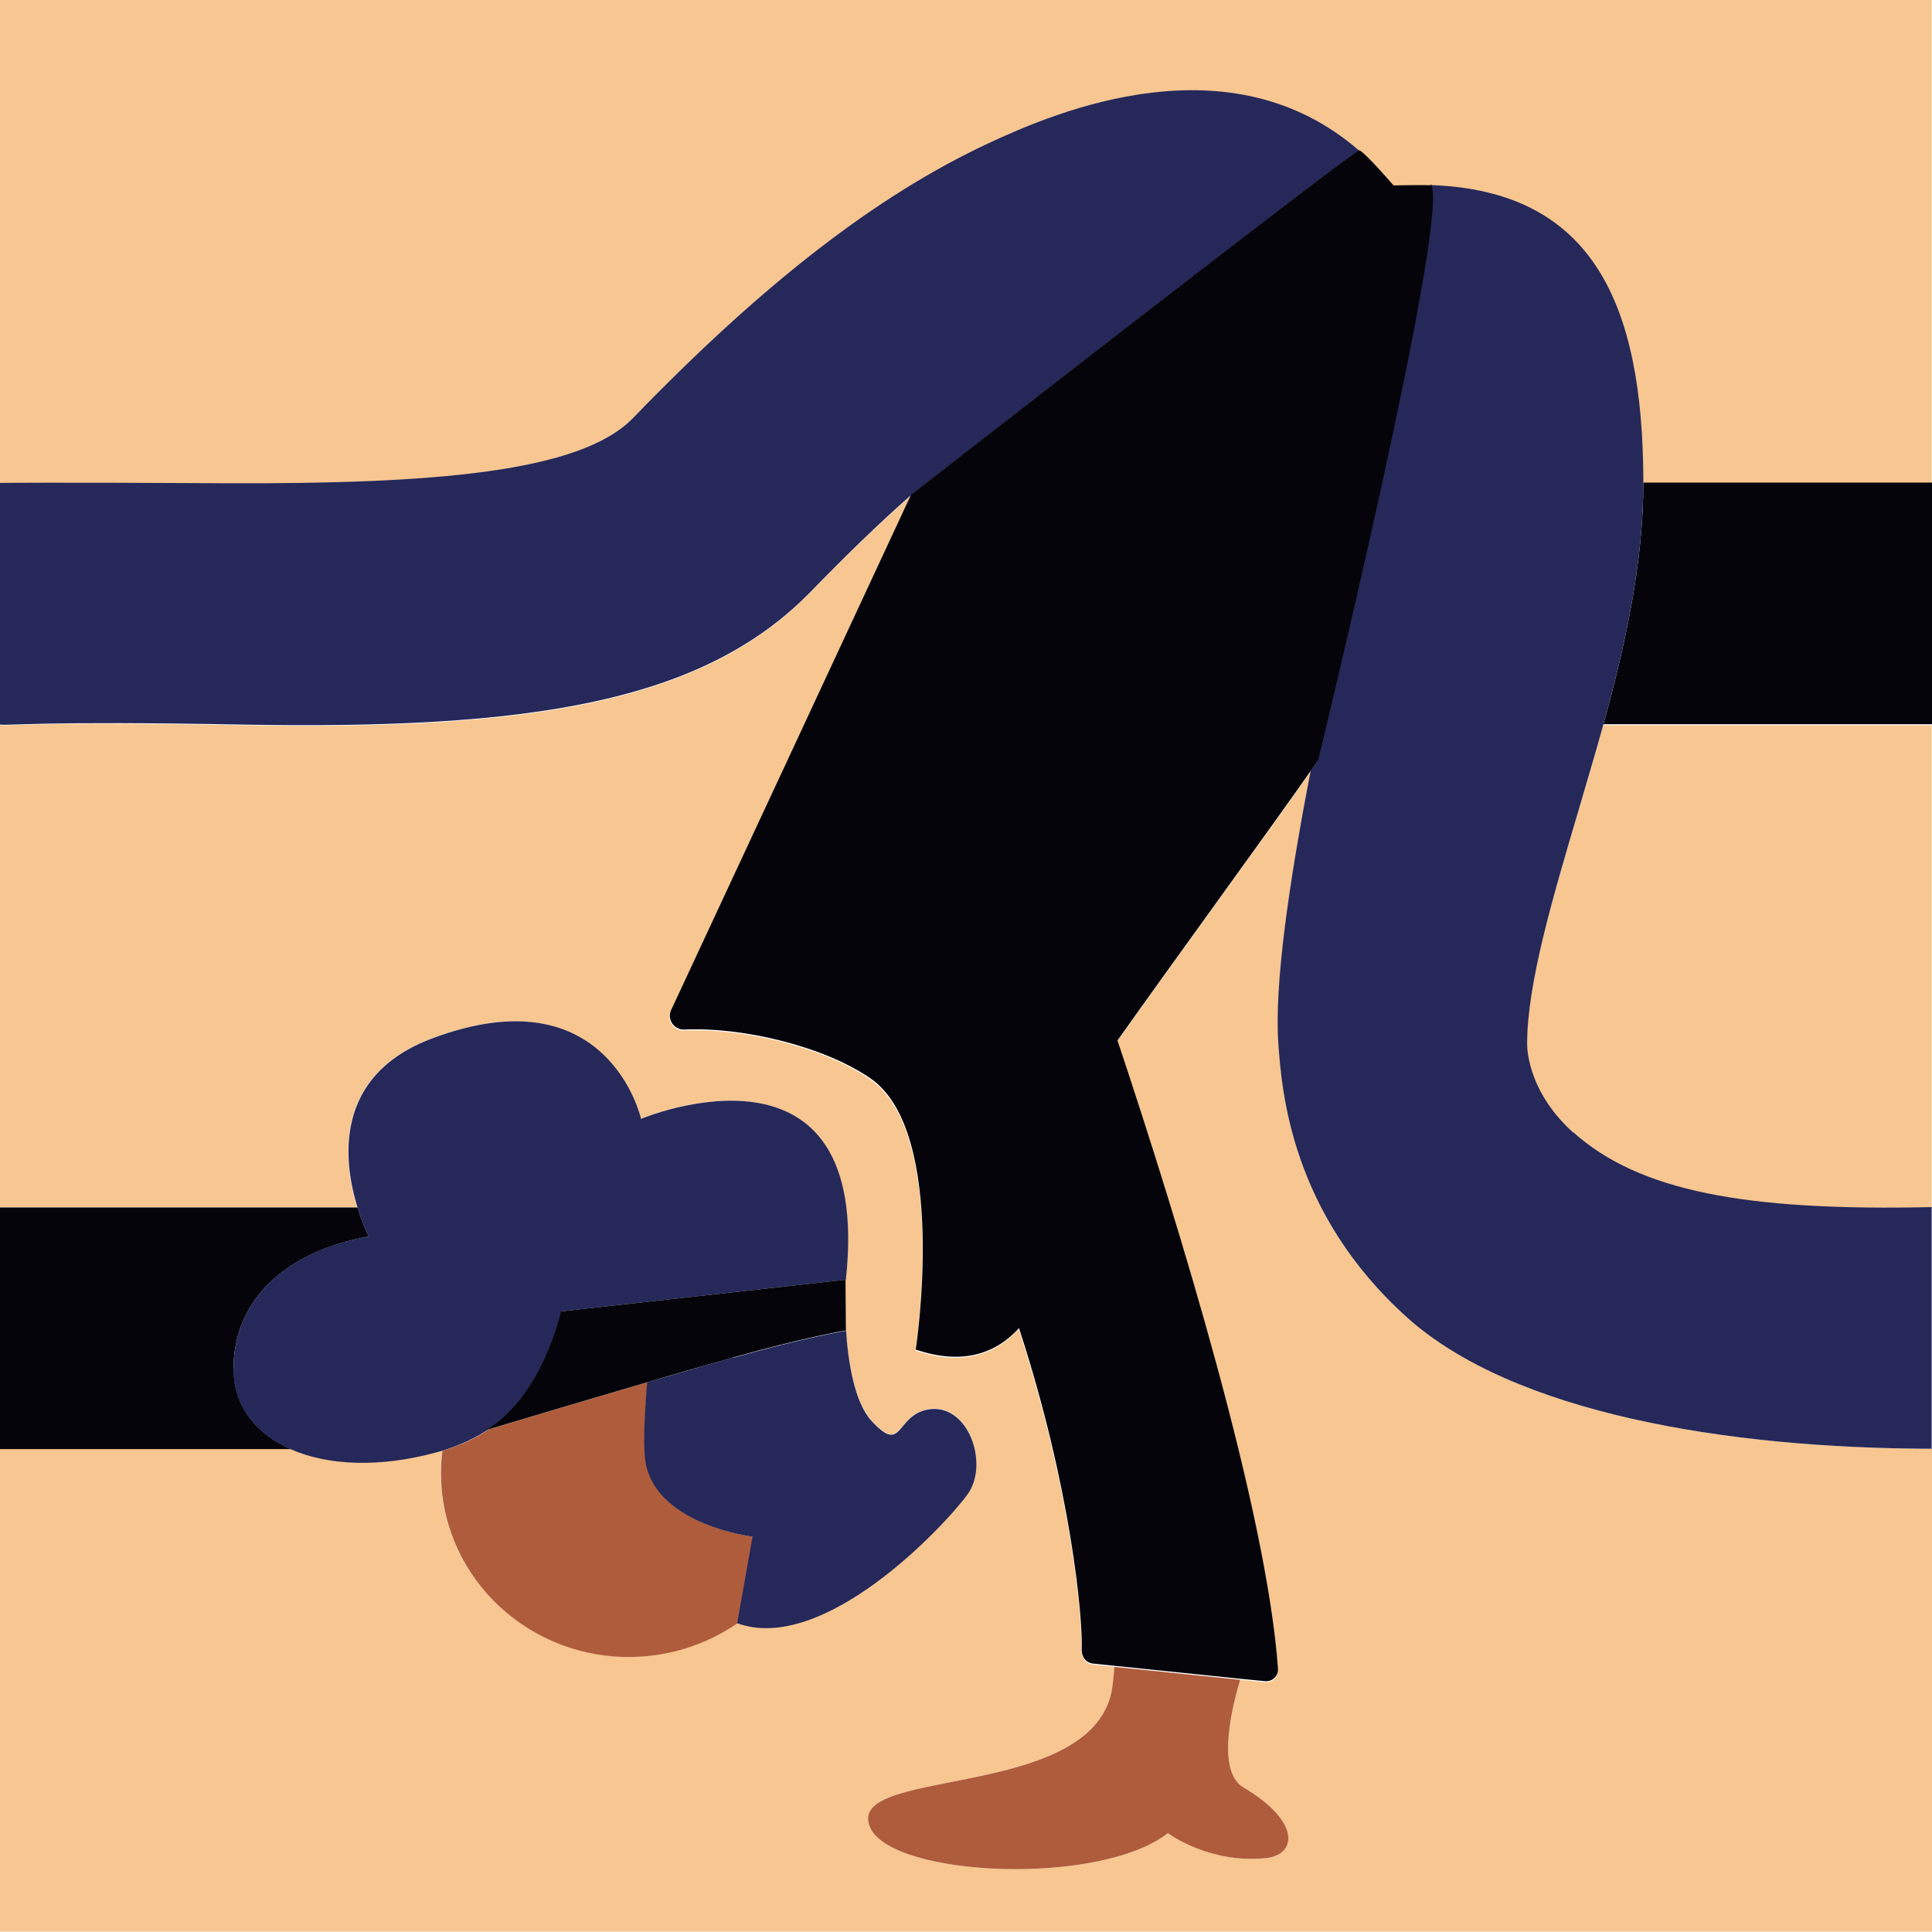
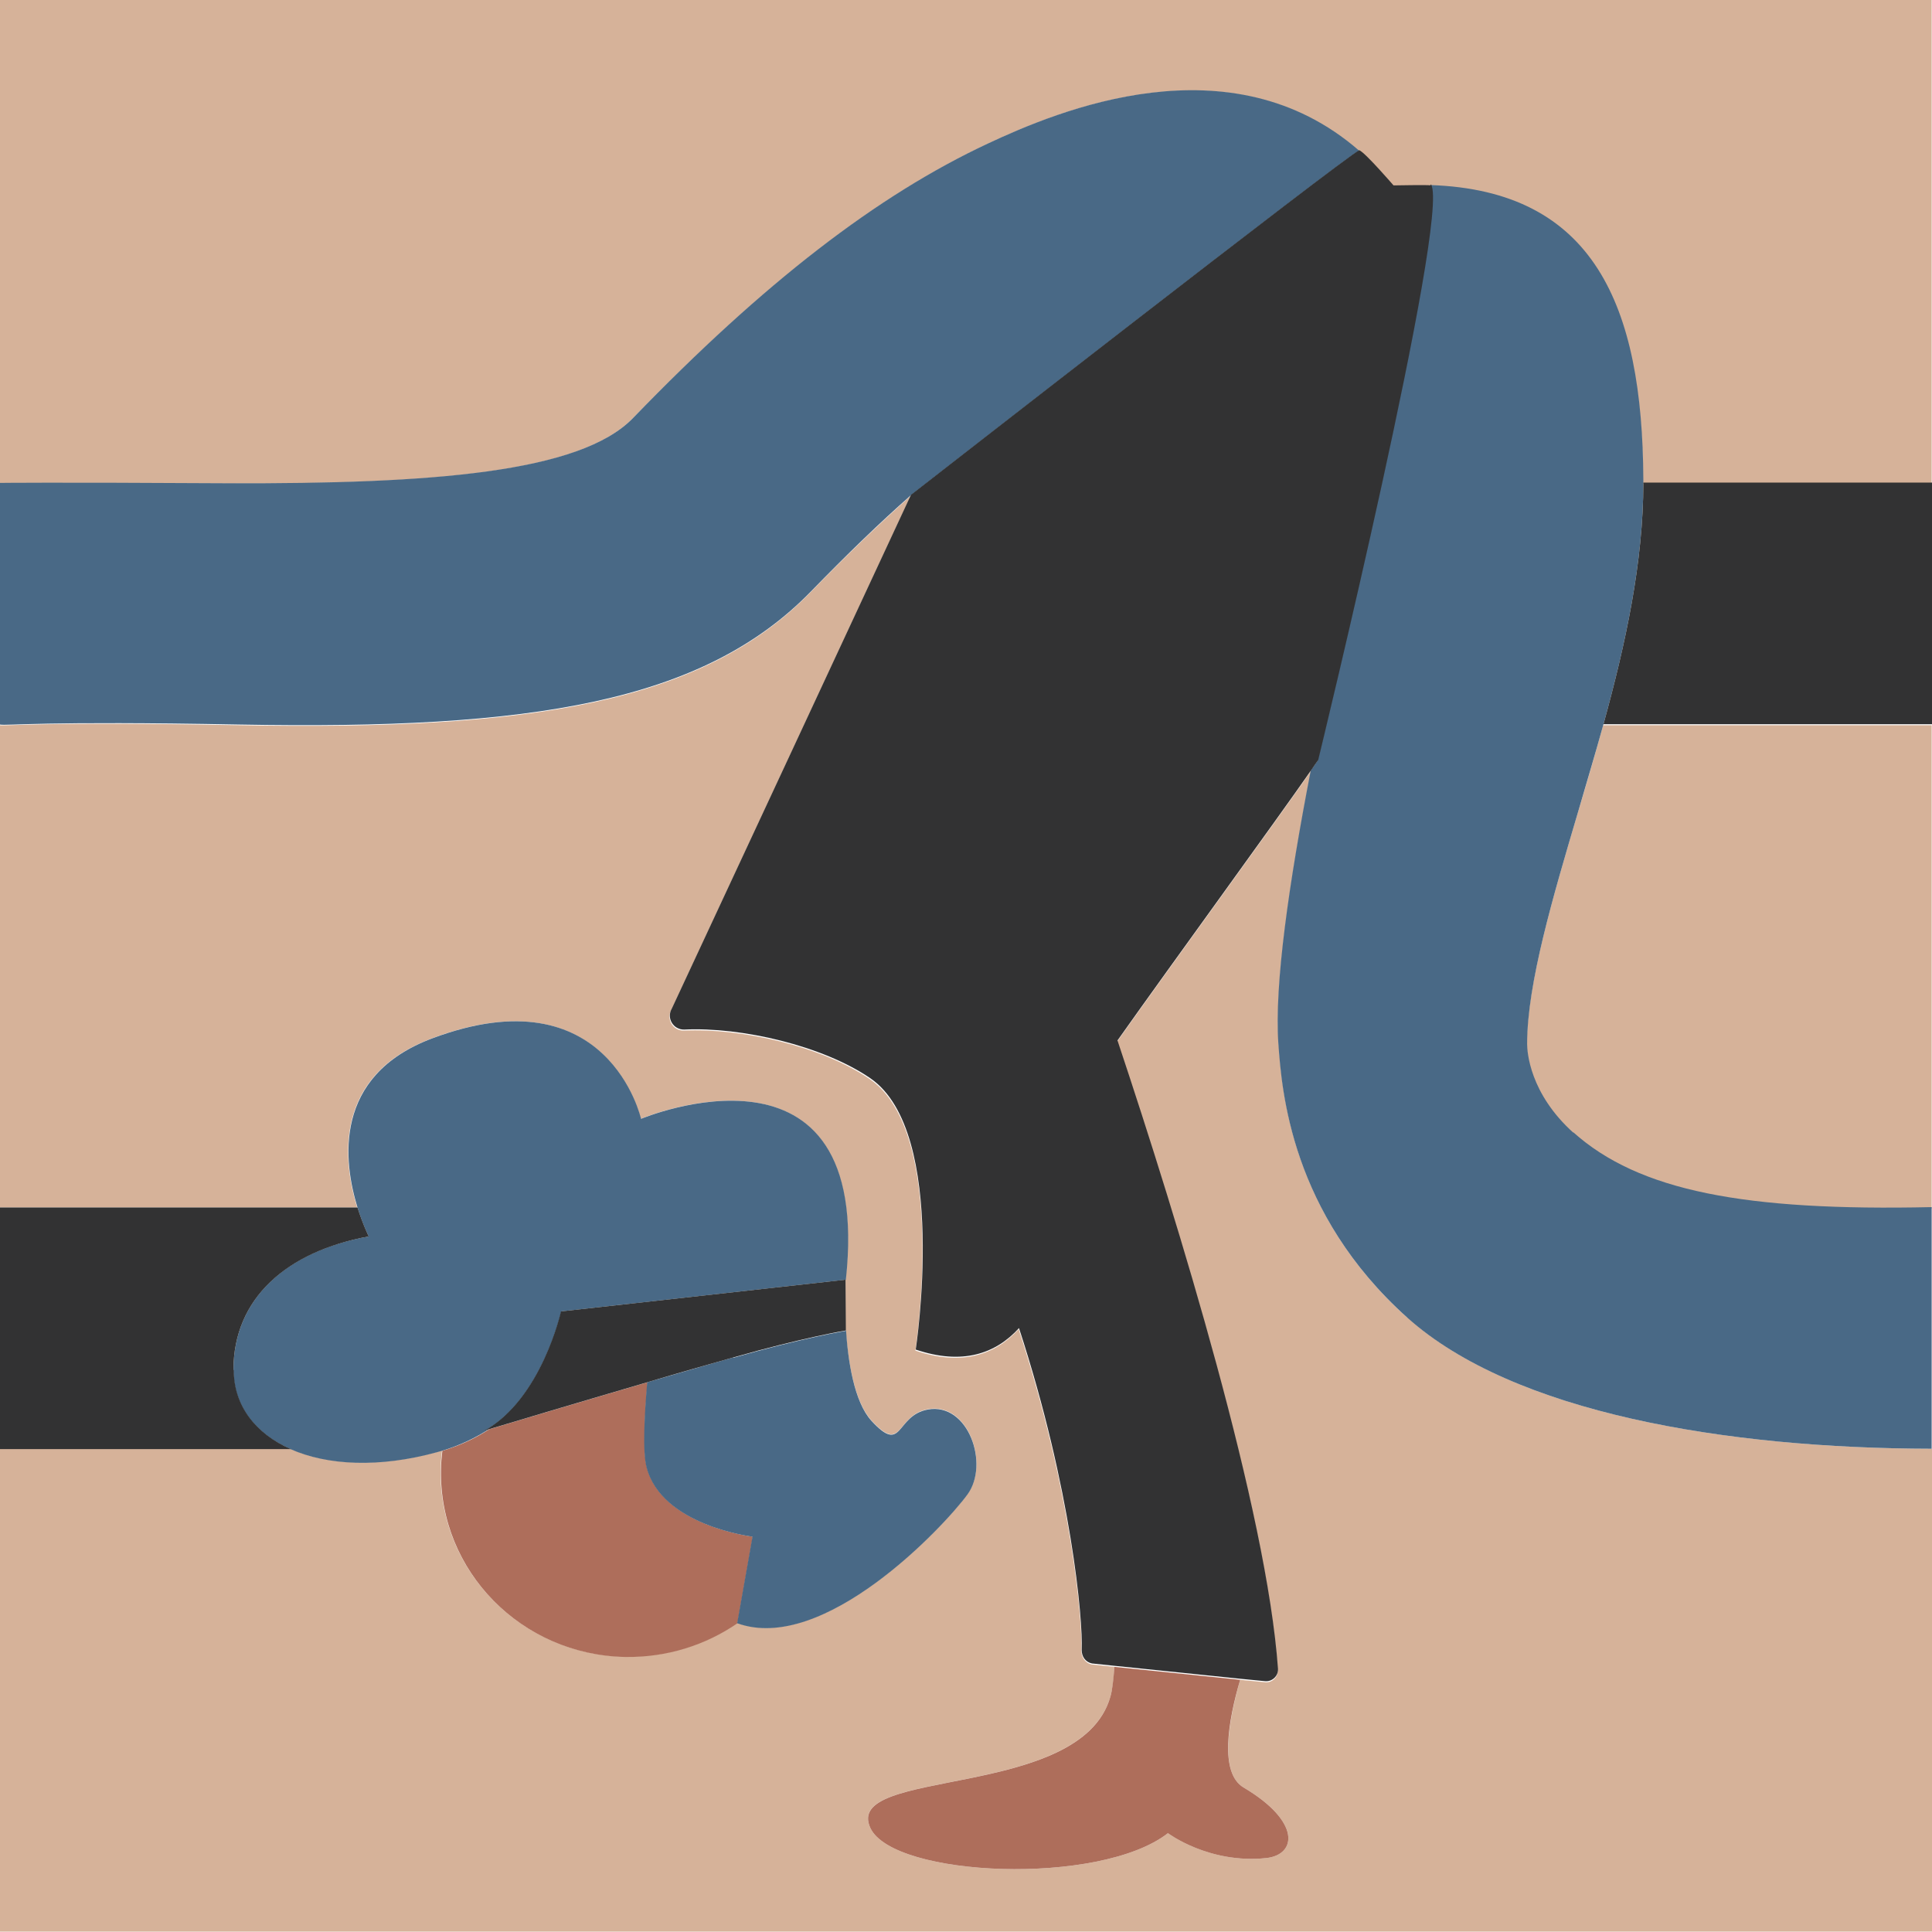
- <svg xmlns="http://www.w3.org/2000/svg" id="Calque_1" version="1.1" viewBox="0 0 566.9 566.9">
-   <defs>
-     <style>
-       .st0 {
-         fill: #252859;
-       }
- 
-       .st1 {
-         fill: #af5c3c;
-       }
- 
-       .st2 {
-         fill: #f7c691;
-       }
- 
-       .st3 {
-         fill: #04040a;
-       }
-     </style>
-   </defs>
-   <path class="st2" d="M413,386.7c-34.2-30.7-36.8-66.5-37.8-80.4-1.2-17.3,3.1-47,9.5-80.1-10.5,15.1-40.4,56.1-56.9,79.4,18.1,54.3,43.9,138.1,47.1,184.4.2,2.1-1.7,3.9-3.8,3.6l-7.2-.7c-3.5,12.3-6.1,27.4,1,31.6,16.9,10,15.6,19.7,6.7,20.7-16.7,1.8-28.9-7.3-28.9-7.3-20,15.6-80.5,12.9-87.3-1.5-8.5-17.9,61.6-8,70.4-38.5.6-2,1-5.2,1.2-8.8l-6.7-.7c-1.8-.4-3-2.1-3-3.9.4-8.9-3-47.3-18.4-94.5-6.9,7.6-16.7,10.9-30.3,6.3,0,0,9.8-63.7-13.3-79.6-14-9.7-37.9-15.1-54.6-14.3-3.2.1-5.3-3.3-3.7-6.1,0,0,70.2-150.7,70.2-150.8-9.2,8.2-18.9,17.5-29.3,28.2-31.6,32.5-81.8,40.7-167.8,39.1-58.1-1.1-68.1.3-70.2,0v-70.9s14-.2,66.9,0c59.8.2,103.3-3.1,118.8-19.1,38.6-39.7,71.7-65.3,104.2-80.6,20.3-9.5,71-30.9,108.9,2.1,0,0,0,0,.1,0,1.7.7,10,10.3,10,10.3,0,0,10.7-.3,10.8,0,0,0,0,0,0,0,47.8,1.6,62.3,35.2,62.5,86.5,0,.3,0,.5,0,.8h84.7v70.9h-96.4c-2.4,8.7-4.9,17.3-7.5,25.9-7.3,24.7-14.9,50.3-14.9,67.9,0,2.3.6,14.5,13.6,26.1,19.3,17.3,50.3,23.2,105.2,22V0H0v354.3h104.8c-4.1-13.3-7.4-38.6,21.9-49.6,51.7-19.4,61.3,23.6,61.3,23.6,0,0,68.3-28.7,60.1,47.2v14.1c.7,9.6,2.5,21.6,7.6,27.2,9.3,10.1,7.1-1.5,16.5-3.3,11.9-2.2,18.2,16,11.7,24.9-7.1,9.7-42.3,47-67.6,37.8h0c-9.3,6.4-20.7,10.1-33,9.9-30.4-.6-54.6-25.2-54-55,0-1.9.2-3.7.4-5.5-.5.1-.9.3-1.4.4-17.2,4.7-32.3,3.9-43.1-.9H0v141.7h566.9v-141.7c-60.4-.1-122.8-10.5-153.9-38.5Z" />
-   <path class="st3" d="M566.9,212.5v-70.9h-84.7c0,23.4-5.2,47.3-11.7,70.9h96.4Z" />
-   <path class="st1" d="M325.8,497.9c-8.7,30.5-78.8,20.6-70.4,38.5,6.8,14.4,67.3,17.1,87.3,1.5,0,0,12.1,9.1,28.9,7.3,8.9-1,10.2-10.7-6.7-20.7-7.1-4.2-4.6-19.4-1-31.6l-36.9-3.8c-.3,3.7-.6,6.8-1.2,8.8Z" />
-   <path class="st0" d="M289.9,42.1c-32.5,15.2-65.7,40.8-104.2,80.6-15.5,16-59,19.3-118.8,19.1C14,141.5,0,141.7,0,141.7v70.9c2.1.4,12.1-1.1,70.2,0,86,1.6,136.2-6.6,167.8-39.1,10.3-10.6,20-20,29.3-28.2,0,0,127.3-99.2,131.5-101.1-37.9-33-88.6-11.6-108.9-2.1Z" />
-   <polygon class="st0" points="566.9 425.2 566.9 354.3 566.9 354.3 566.9 425.2 566.9 425.2" />
-   <path class="st0" d="M461.7,332.4c-12.9-11.6-13.6-23.8-13.6-26.1,0-17.7,7.6-43.2,14.9-67.9,2.5-8.6,5.1-17.2,7.5-25.9,6.5-23.6,11.7-47.5,11.7-70.9,0-.3,0-.5,0-.8-.2-51.3-14.6-84.9-62.5-86.5,5.8,9-33.1,168.8-33.1,168.9-.5.8-1.2,1.8-2,2.9-6.4,33.1-10.7,62.8-9.5,80.1,1,13.9,3.7,49.8,37.8,80.4,31.2,28,93.5,38.4,153.9,38.5v-70.9c-54.8,1.2-85.9-4.7-105.2-22Z" />
-   <path class="st3" d="M419.7,54.4s0,0,0,0c-.1-.2-10.8,0-10.8,0,0,0-8.2-9.5-10-10.3,0,0,0,0-.1,0-4.2,1.9-131.5,101.1-131.5,101.1,0,.1-70.2,150.8-70.2,150.8-1.6,2.8.5,6.2,3.7,6.1,16.7-.8,40.6,4.7,54.6,14.3,23.1,15.9,13.3,79.6,13.3,79.6,13.6,4.6,23.4,1.3,30.3-6.3,15.4,47.2,18.8,85.6,18.4,94.5,0,1.9,1.1,3.5,3,3.9l6.7.7,36.9,3.8,7.2.7c2.1.2,3.9-1.5,3.8-3.6-3.3-46.3-29-130.1-47.1-184.4,16.5-23.3,46.4-64.3,56.9-79.4.8-1.1,1.4-2.1,2-2.9,0,0,38.9-159.8,33.1-168.9Z" />
-   <rect class="st3" x="0" y="354.3" width="0" height="70.9" />
-   <path class="st3" d="M68.5,402c0-21.1,15.7-34.8,39.7-39.2,0,0-1.7-3.4-3.3-8.5H0v70.9h85.3c-10.4-4.6-16.7-12.8-16.7-23.2Z" />
-   <path class="st1" d="M189.8,430.5c-1.2-4.6-.6-15.5.2-24.9-19.8,5.8-41.2,12.2-46.5,13.8-3.8,2.5-8.3,4.7-13.7,6.3-.2,1.8-.4,3.7-.4,5.5-.6,29.8,23.6,54.4,54,55,12.3.2,23.7-3.5,33-9.9l4.5-25.4s-26.7-3.2-31.1-20.4Z" />
-   <path class="st0" d="M215.2,398.3c-6.8,1.9-15.9,4.6-25.3,7.3-.8,9.4-1.4,20.3-.2,24.9,4.4,17.2,31.1,20.4,31.1,20.4l-4.5,25.4h0c25.3,9.2,60.5-28.1,67.6-37.8,6.5-8.9.2-27.1-11.7-24.9-9.5,1.8-7.2,13.4-16.5,3.3-5.1-5.6-6.9-17.6-7.5-27.2v.8s-12.7,2.1-33,7.9Z" />
-   <path class="st0" d="M68.5,402c0,10.4,6.3,18.6,16.7,23.2,10.8,4.8,26,5.6,43.1.9.5-.1.9-.3,1.4-.4,5.3-1.6,9.8-3.8,13.7-6.3-.8.2-1.2.4-1.2.4,16.7-9.2,22.5-35,22.5-35l83.5-9.3c8.2-75.9-60.1-47.2-60.1-47.2,0,0-9.6-43-61.3-23.6-29.3,11-26,36.3-21.9,49.6,1.6,5.2,3.3,8.5,3.3,8.5-24,4.3-39.7,18.1-39.7,39.2Z" />
-   <path class="st3" d="M142.2,419.8s.4-.1,1.2-.4c5.3-1.6,26.7-8,46.5-13.8,9.4-2.8,18.5-5.4,25.3-7.3,20.3-5.8,33-7.9,33-7.9v-.8s-.1-14.1-.1-14.1l-83.5,9.3s-5.7,25.7-22.5,35Z" />
+ <svg xmlns="http://www.w3.org/2000/svg" viewBox="0 0 566.9 566.9">
+   <g id="zone-1" data-color-id="WT001">
+     <path class="st2" d="M413,386.7c-34.2-30.7-36.8-66.5-37.8-80.4-1.2-17.3,3.1-47,9.5-80.1-10.5,15.1-40.4,56.1-56.9,79.4,18.1,54.3,43.9,138.1,47.1,184.4.2,2.1-1.7,3.9-3.8,3.6l-7.2-.7c-3.5,12.3-6.1,27.4,1,31.6,16.9,10,15.6,19.7,6.7,20.7-16.7,1.8-28.9-7.3-28.9-7.3-20,15.6-80.5,12.9-87.3-1.5-8.5-17.9,61.6-8,70.4-38.5.6-2,1-5.2,1.2-8.8l-6.7-.7c-1.8-.4-3-2.1-3-3.9.4-8.9-3-47.3-18.4-94.5-6.9,7.6-16.7,10.9-30.3,6.3,0,0,9.8-63.7-13.3-79.6-14-9.7-37.9-15.1-54.6-14.3-3.2.1-5.3-3.3-3.7-6.1,0,0,70.2-150.7,70.2-150.8-9.2,8.2-18.9,17.5-29.3,28.2-31.6,32.5-81.8,40.7-167.8,39.1-58.1-1.1-68.1.3-70.2,0v-70.9s14-.2,66.9,0c59.8.2,103.3-3.1,118.8-19.1,38.6-39.7,71.7-65.3,104.2-80.6,20.3-9.5,71-30.9,108.9,2.1,0,0,0,0,.1,0,1.7.7,10,10.3,10,10.3,0,0,10.7-.3,10.8,0,0,0,0,0,0,0,47.8,1.6,62.3,35.2,62.5,86.5,0,.3,0,.5,0,.8h84.7v70.9h-96.4c-2.4,8.7-4.9,17.3-7.5,25.9-7.3,24.7-14.9,50.3-14.9,67.9,0,2.3.6,14.5,13.6,26.1,19.3,17.3,50.3,23.2,105.2,22V0H0v354.3h104.8c-4.1-13.3-7.4-38.6,21.9-49.6,51.7-19.4,61.3,23.6,61.3,23.6,0,0,68.3-28.7,60.1,47.2v14.1c.7,9.6,2.5,21.6,7.6,27.2,9.3,10.1,7.1-1.5,16.5-3.3,11.9-2.2,18.2,16,11.7,24.9-7.1,9.7-42.3,47-67.6,37.8h0c-9.3,6.4-20.7,10.1-33,9.9-30.4-.6-54.6-25.2-54-55,0-1.9.2-3.7.4-5.5-.5.1-.9.3-1.4.4-17.2,4.7-32.3,3.9-43.1-.9H0v141.7h566.9v-141.7c-60.4-.1-122.8-10.5-153.9-38.5Z" fill="#d6b299" />
+   </g>
+   <g id="zone-2" data-color-id="BW002">
+     <path class="st1" d="M325.8,497.9c-8.7,30.5-78.8,20.6-70.4,38.5,6.8,14.4,67.3,17.1,87.3,1.5,0,0,12.1,9.1,28.9,7.3,8.9-1,10.2-10.7-6.7-20.7-7.1-4.2-4.6-19.4-1-31.6l-36.9-3.8c-.3,3.7-.6,6.8-1.2,8.8Z" fill="#ae6e5b" />
+     <path class="st1" d="M189.8,430.5c-1.2-4.6-.6-15.5.2-24.9-19.8,5.8-41.2,12.2-46.5,13.8-3.8,2.5-8.3,4.7-13.7,6.3-.2,1.8-.4,3.7-.4,5.5-.6,29.8,23.6,54.4,54,55,12.3.2,23.7-3.5,33-9.9l4.5-25.4s-26.7-3.2-31.1-20.4Z" fill="#ae6e5b" />
+   </g>
+   <g id="zone-3" data-color-id="BL017">
+     <path class="st0" d="M289.9,42.1c-32.5,15.2-65.7,40.8-104.2,80.6-15.5,16-59,19.3-118.8,19.1C14,141.5,0,141.7,0,141.7v70.9c2.1.4,12.1-1.1,70.2,0,86,1.6,136.2-6.6,167.8-39.1,10.3-10.6,20-20,29.3-28.2,0,0,127.3-99.2,131.5-101.1-37.9-33-88.6-11.6-108.9-2.1Z" fill="#496986" />
+     <polygon class="st0" points="566.9 425.2 566.9 354.3 566.9 354.3 566.9 425.2 566.9 425.2" fill="#496986" />
+     <path class="st0" d="M461.7,332.4c-12.9-11.6-13.6-23.8-13.6-26.1,0-17.7,7.6-43.2,14.9-67.9,2.5-8.6,5.1-17.2,7.5-25.9,6.5-23.6,11.7-47.5,11.7-70.9,0-.3,0-.5,0-.8-.2-51.3-14.6-84.9-62.5-86.5,5.8,9-33.1,168.8-33.1,168.9-.5.8-1.2,1.8-2,2.9-6.4,33.1-10.7,62.8-9.5,80.1,1,13.9,3.7,49.8,37.8,80.4,31.2,28,93.5,38.4,153.9,38.5v-70.9c-54.8,1.2-85.9-4.7-105.2-22Z" fill="#496986" />
+     <path class="st0" d="M215.2,398.3c-6.8,1.9-15.9,4.6-25.3,7.3-.8,9.4-1.4,20.3-.2,24.9,4.4,17.2,31.1,20.4,31.1,20.4l-4.5,25.4h0c25.3,9.2,60.5-28.1,67.6-37.8,6.5-8.9.2-27.1-11.7-24.9-9.5,1.8-7.2,13.4-16.5,3.3-5.1-5.6-6.9-17.6-7.5-27.2v.8s-12.7,2.1-33,7.9Z" fill="#496986" />
+     <path class="st0" d="M68.5,402c0,10.4,6.3,18.6,16.7,23.2,10.8,4.8,26,5.6,43.1.9.5-.1.9-.3,1.4-.4,5.3-1.6,9.8-3.8,13.7-6.3-.8.2-1.2.4-1.2.4,16.7-9.2,22.5-35,22.5-35l83.5-9.3c8.2-75.9-60.1-47.2-60.1-47.2,0,0-9.6-43-61.3-23.6-29.3,11-26,36.3-21.9,49.6,1.6,5.2,3.3,8.5,3.3,8.5-24,4.3-39.7,18.1-39.7,39.2Z" fill="#496986" />
+   </g>
+   <g id="zone-4" data-color-id="BK000">
+     <path class="st3" d="M566.9,212.5v-70.9h-84.7c0,23.4-5.2,47.3-11.7,70.9h96.4Z" fill="#323233" />
+     <path class="st3" d="M419.7,54.4s0,0,0,0c-.1-.2-10.8,0-10.8,0,0,0-8.2-9.5-10-10.3,0,0,0,0-.1,0-4.2,1.9-131.5,101.1-131.5,101.1,0,.1-70.2,150.8-70.2,150.8-1.6,2.8.5,6.2,3.7,6.1,16.7-.8,40.6,4.7,54.6,14.3,23.1,15.9,13.3,79.6,13.3,79.6,13.6,4.6,23.4,1.3,30.3-6.3,15.4,47.2,18.8,85.6,18.4,94.5,0,1.9,1.1,3.5,3,3.9l6.7.7,36.9,3.8,7.2.7c2.1.2,3.9-1.5,3.8-3.6-3.3-46.3-29-130.1-47.1-184.4,16.5-23.3,46.4-64.3,56.9-79.4.8-1.1,1.4-2.1,2-2.9,0,0,38.9-159.8,33.1-168.9Z" fill="#323233" />
+     <rect class="st3" x="0" y="354.3" width="0" height="70.9" fill="#323233" />
+     <path class="st3" d="M68.5,402c0-21.1,15.7-34.8,39.7-39.2,0,0-1.7-3.4-3.3-8.5H0v70.9h85.3c-10.4-4.6-16.7-12.8-16.7-23.2Z" fill="#323233" />
+     <path class="st3" d="M142.2,419.8s.4-.1,1.2-.4c5.3-1.6,26.7-8,46.5-13.8,9.4-2.8,18.5-5.4,25.3-7.3,20.3-5.8,33-7.9,33-7.9v-.8s-.1-14.1-.1-14.1l-83.5,9.3s-5.7,25.7-22.5,35Z" fill="#323233" />
+   </g>
</svg>
